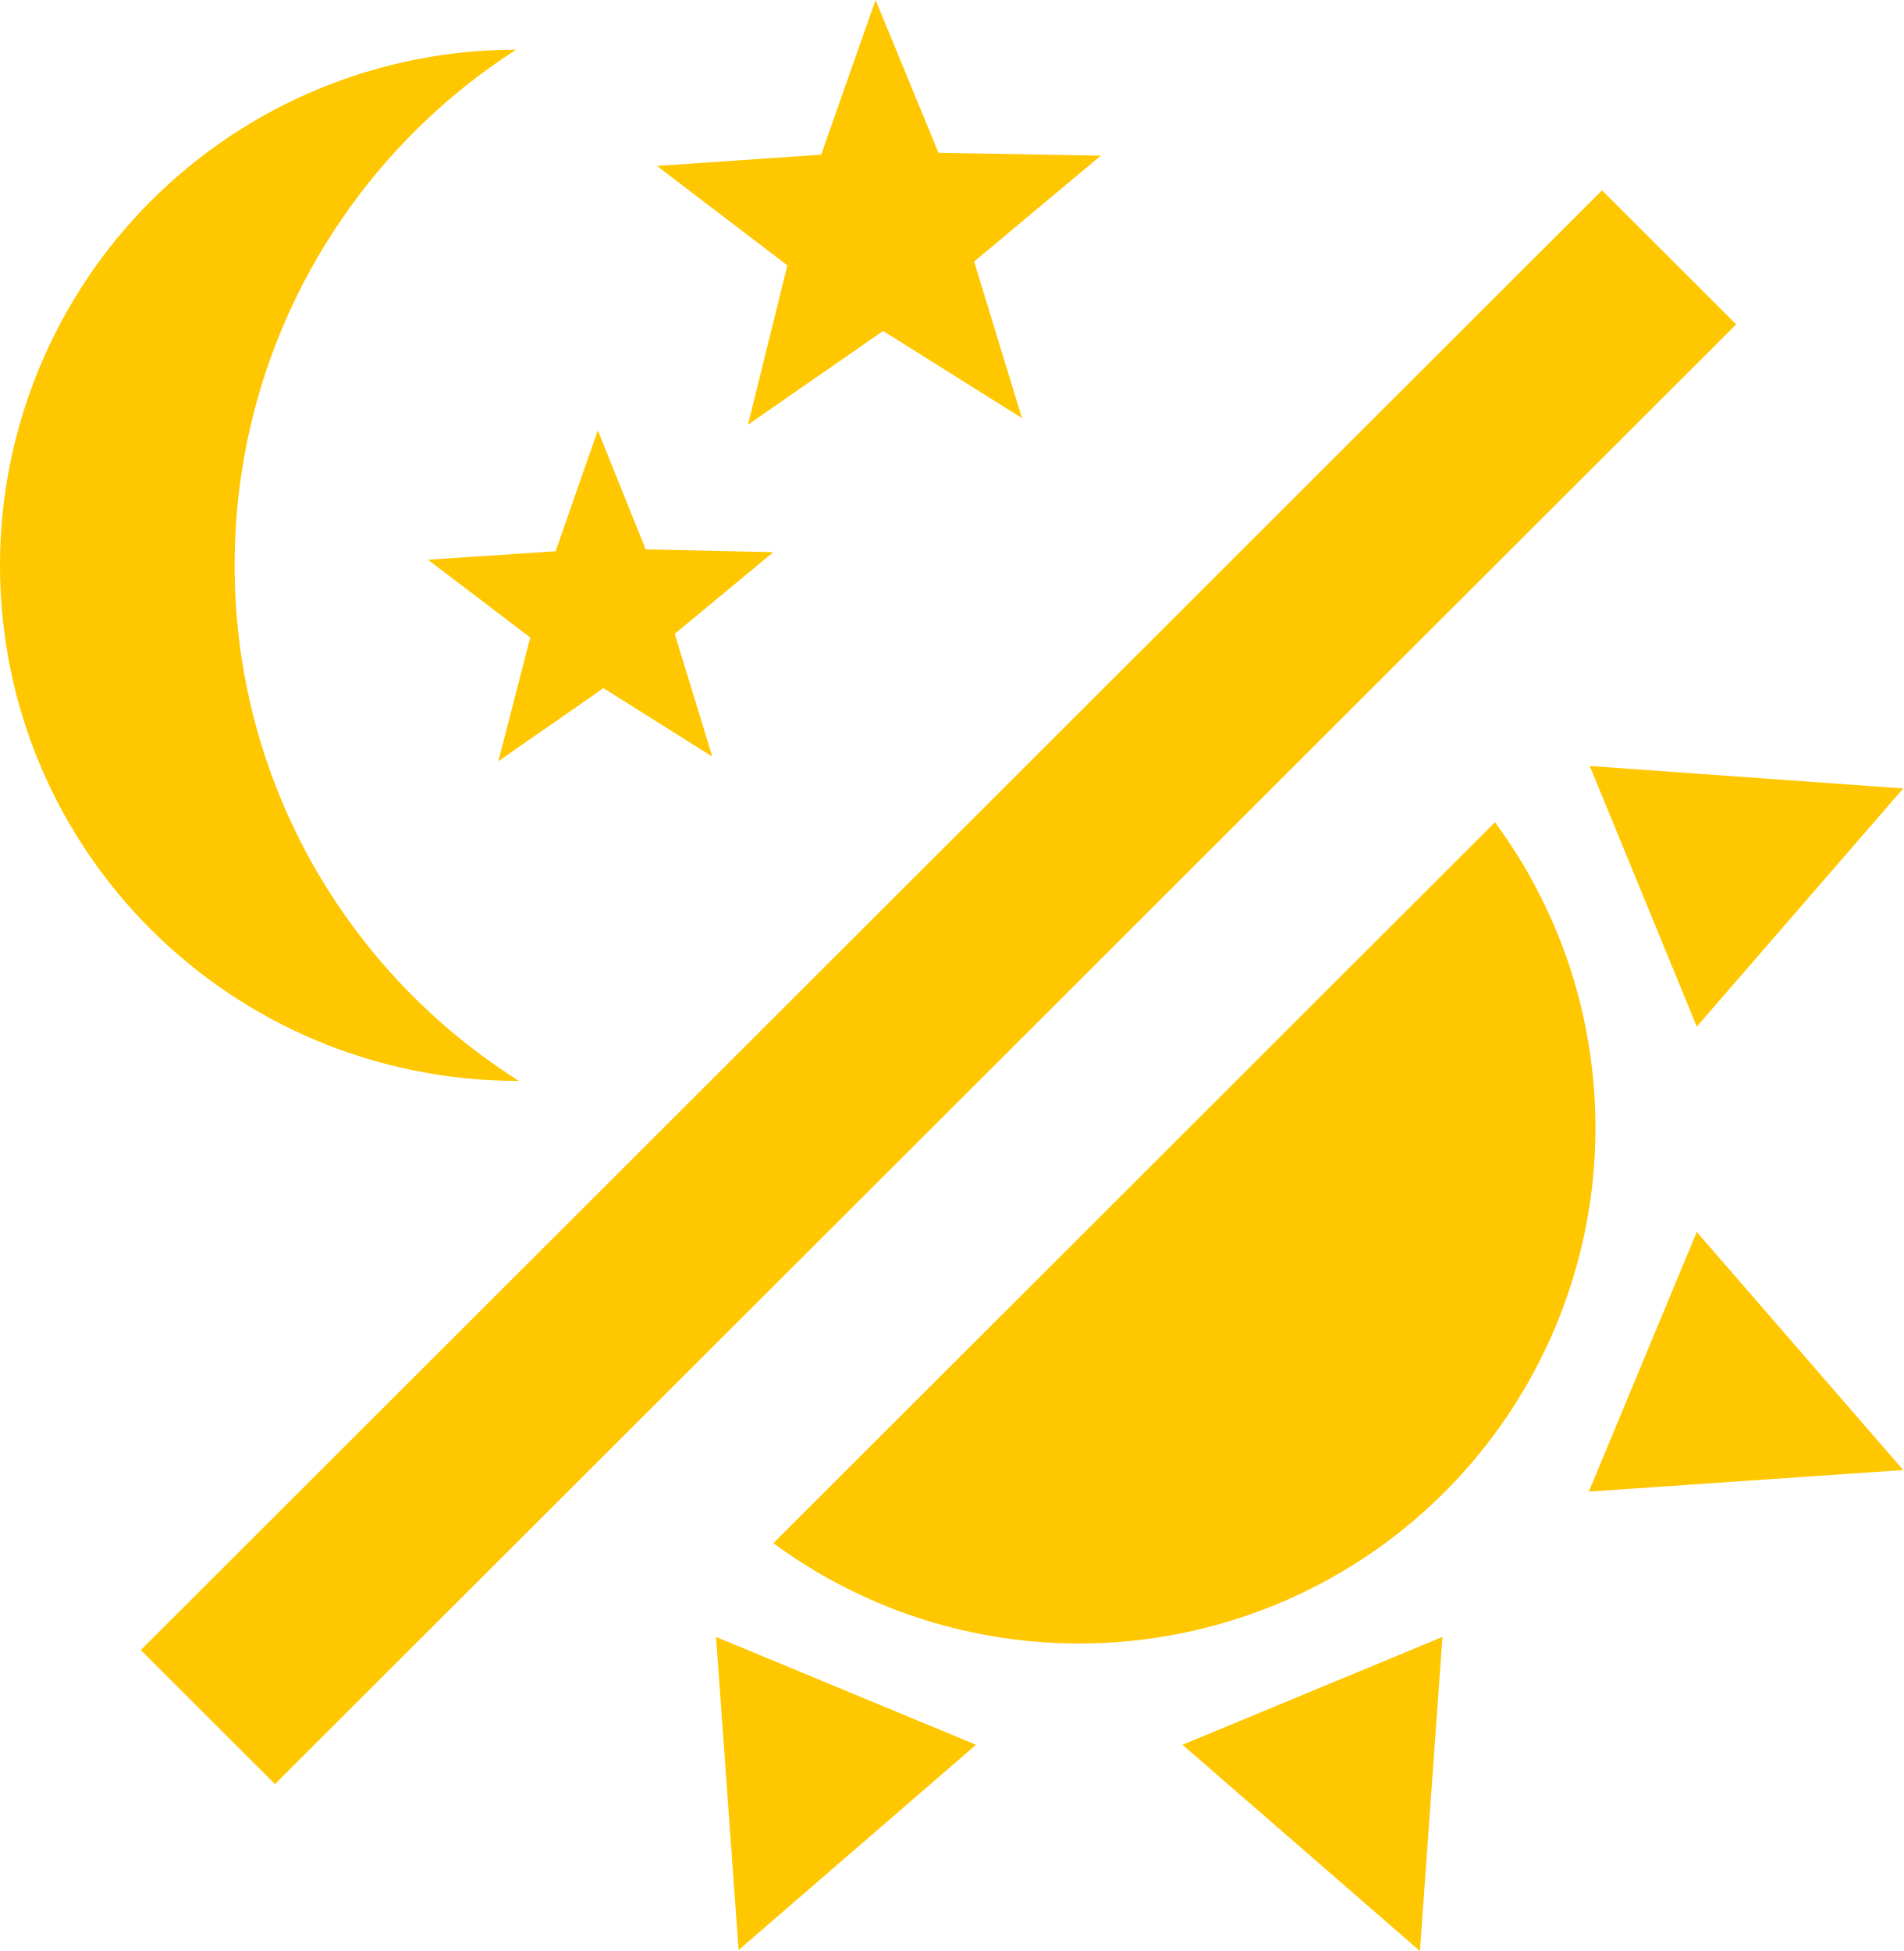
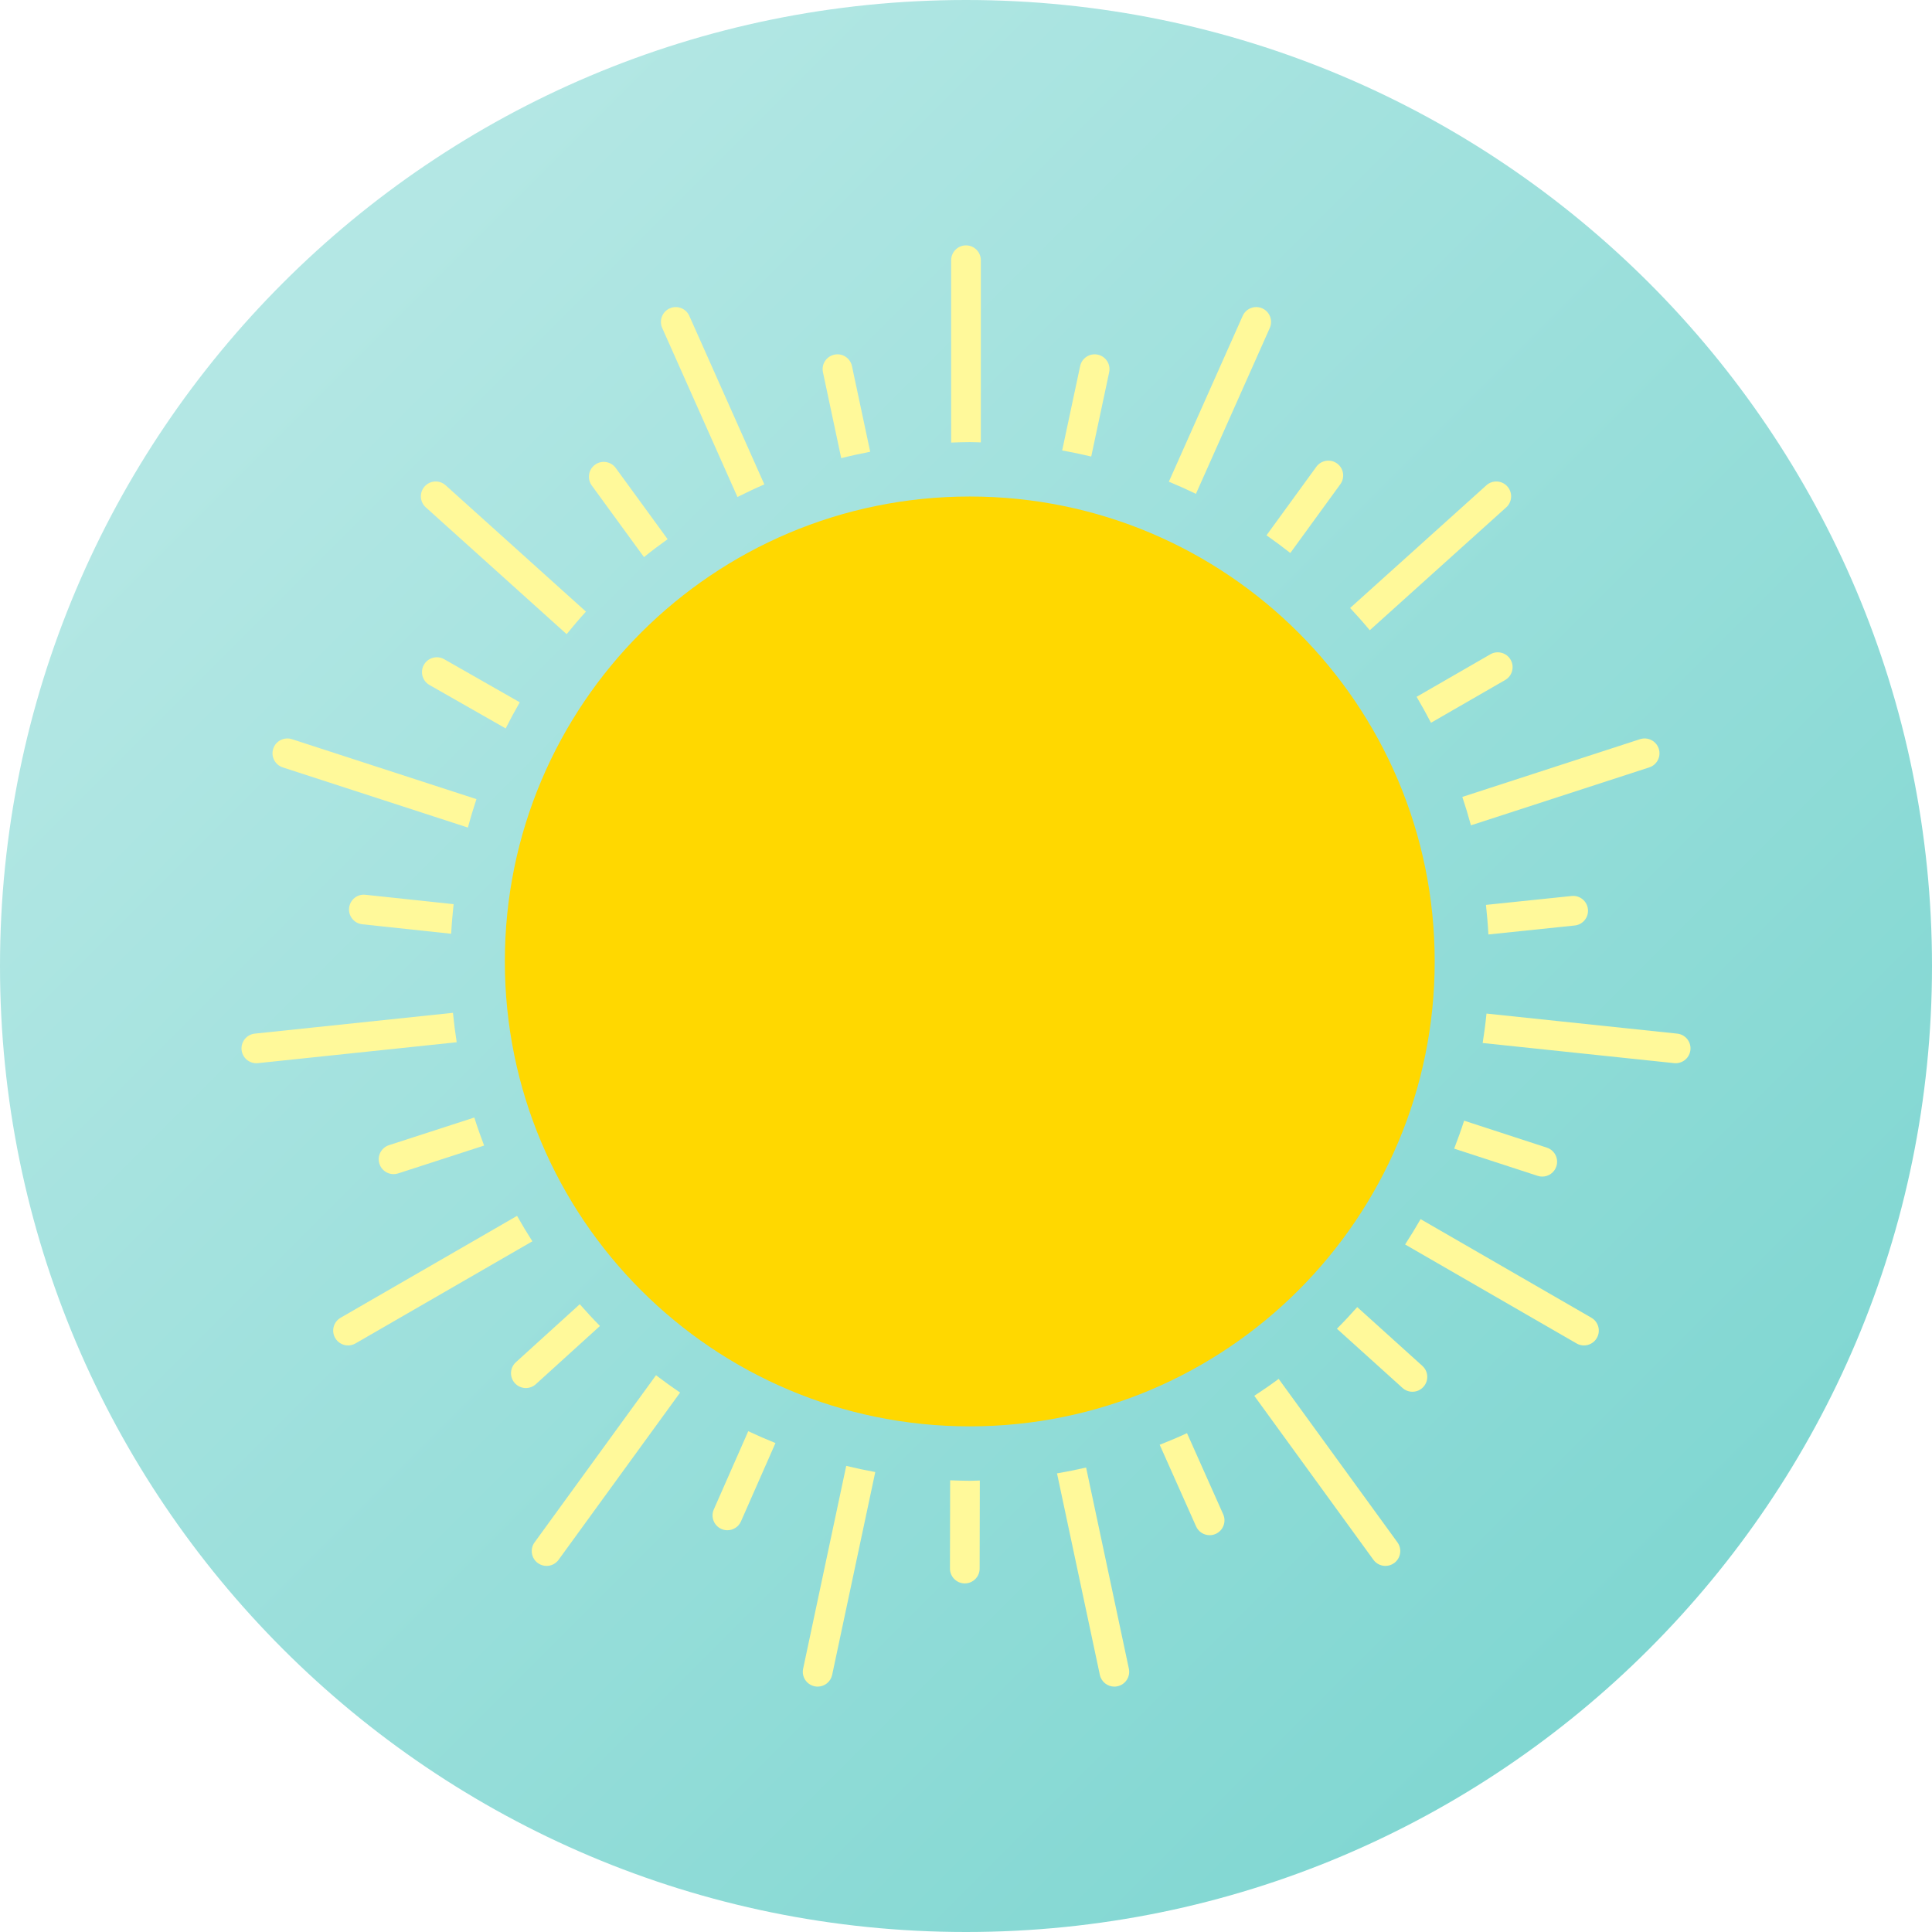
- <svg xmlns="http://www.w3.org/2000/svg" width="40" height="41" viewBox="0 0 40 41" fill="none">
-   <path d="M33.531 23.702C33.531 26.576 32.388 29.332 30.353 31.364C28.319 33.396 25.559 34.538 22.682 34.538C20.276 34.538 18.047 33.75 16.253 32.43L31.42 17.279C32.742 19.072 33.531 21.298 33.531 23.702Z" fill="#FFC700" />
-   <path d="M33.392 31.346L35.661 25.889L40 30.893L33.392 31.346Z" fill="#FFC700" />
-   <path d="M35.661 21.574L33.412 16.097L40 16.569L35.661 21.574Z" fill="#FFC700" />
-   <path d="M24.852 36.666L30.316 34.4L29.842 41L24.852 36.666Z" fill="#FFC700" />
-   <path d="M15.049 34.4L20.513 36.666L15.523 40.98L15.049 34.4Z" fill="#FFC700" />
-   <path d="M33.669 4L36.489 6.817L5.779 37.493L2.959 34.676L33.669 4Z" fill="#FFC700" />
-   <path fill-rule="evenodd" clip-rule="evenodd" d="M18.56 6.955L21.479 8.787L20.473 5.497L23.136 3.271L19.724 3.211L18.402 0L17.258 3.251L13.807 3.487L16.548 5.576L15.72 8.925L18.56 6.955ZM12.682 14.461L14.97 15.9L14.181 13.319L16.253 11.604L13.57 11.545L12.564 9.043L11.677 11.585L8.994 11.762L11.144 13.397L10.473 15.998L12.682 14.461Z" fill="#FFC700" />
-   <path d="M10.848 1.044C7.318 3.31 4.931 7.309 4.931 11.88C4.931 16.451 7.318 20.451 10.907 22.716C4.852 22.716 0 17.87 0 11.88C0 9.006 1.143 6.25 3.177 4.218C5.212 2.186 7.971 1.044 10.848 1.044Z" fill="#FFC700" />
+ <svg xmlns="http://www.w3.org/2000/svg" height="800px" width="800px" version="1.1" id="Capa_1" viewBox="0 0 135.528 135.528" xml:space="preserve">
+   <g>
+     <g>
+       <linearGradient id="SVGID_1_" gradientUnits="userSpaceOnUse" x1="22.186" y1="22.185" x2="114.621" y2="114.621">
+         <stop offset="0" style="stop-color:#B3E7E4" />
+         <stop offset="1" style="stop-color:#81D7D2" />
+       </linearGradient>
+       <circle style="fill:url(#SVGID_1_);" cx="67.764" cy="67.764" r="67.764" />
+     </g>
+     <g>
+       <g>
+         <circle style="fill:#FFD800;" cx="68.028" cy="67.444" r="32.614" />
+         <g>
+           <path style="fill:#FFF99A;" d="M23.894,92.438c-0.498,0.288-0.669,0.924-0.381,1.423c0.193,0.333,0.543,0.52,0.902,0.52      c0.177,0,0.355-0.045,0.52-0.14l12.41-7.165c-0.374-0.584-0.733-1.178-1.075-1.784L23.894,92.438z" />
+           <path style="fill:#FFF99A;" d="M36.188,95.559c-0.425,0.386-0.457,1.045-0.071,1.47c0.206,0.226,0.488,0.341,0.771,0.341      c0.25,0,0.5-0.089,0.699-0.27l4.499-4.084c-0.487-0.494-0.957-1.005-1.416-1.526L36.188,95.559z" />
+           <path style="fill:#FFF99A;" d="M27.286,80.333c-0.547,0.177-0.847,0.765-0.669,1.312c0.142,0.439,0.551,0.72,0.989,0.72      c0.107,0,0.215-0.017,0.322-0.051l6.032-1.954c-0.245-0.648-0.478-1.302-0.687-1.967L27.286,80.333z" />
+           <path style="fill:#FFF99A;" d="M37.5,108.195c-0.337,0.465-0.235,1.116,0.23,1.454c0.185,0.134,0.399,0.199,0.611,0.199      c0.322,0,0.639-0.148,0.843-0.429l8.525-11.732c-0.577-0.389-1.139-0.796-1.691-1.215L37.5,108.195z" />
+           <path style="fill:#FFF99A;" d="M20.479,51.852c-0.545-0.175-1.134,0.122-1.312,0.669c-0.178,0.547,0.122,1.134,0.669,1.311      l12.988,4.221c0.179-0.674,0.381-1.338,0.597-1.995L20.479,51.852z" />
+           <path style="fill:#FFF99A;" d="M17.874,72.508c-0.572,0.06-0.986,0.571-0.927,1.144c0.057,0.535,0.508,0.932,1.034,0.932      c0.036,0,0.073-0.002,0.11-0.005l13.946-1.466c-0.107-0.683-0.194-1.372-0.263-2.065L17.874,72.508z" />
+           <path style="fill:#FFF99A;" d="M50.073,105.885c-0.231,0.526,0.008,1.141,0.534,1.372c0.136,0.06,0.279,0.088,0.419,0.088      c0.4,0,0.782-0.232,0.953-0.622l2.419-5.494c-0.645-0.26-1.283-0.536-1.909-0.831L50.073,105.885z" />
+           <path style="fill:#FFF99A;" d="M25.635,62.767c-0.577-0.065-1.084,0.353-1.146,0.924c-0.061,0.571,0.354,1.084,0.925,1.146      l6.235,0.665c0.037-0.697,0.097-1.389,0.172-2.075L25.635,62.767z" />
+           <path style="fill:#FFF99A;" d="M96.344,109.418c0.204,0.281,0.521,0.429,0.843,0.429c0.212,0,0.426-0.064,0.611-0.199      c0.465-0.338,0.568-0.988,0.231-1.454l-8.331-11.466c-0.558,0.413-1.13,0.806-1.711,1.187L96.344,109.418z" />
+           <path style="fill:#FFF99A;" d="M31.158,46.242c-0.5-0.283-1.135-0.11-1.42,0.39c-0.285,0.499-0.11,1.135,0.389,1.42l5.345,3.046      c0.313-0.621,0.643-1.231,0.989-1.832L31.158,46.242z" />
+           <path style="fill:#FFF99A;" d="M56.339,117.057c-0.12,0.563,0.239,1.115,0.801,1.234c0.073,0.016,0.146,0.024,0.218,0.024      c0.481,0,0.913-0.336,1.017-0.825l3.024-14.227c-0.686-0.126-1.365-0.269-2.037-0.433L56.339,117.057z" />
+           <path style="fill:#FFF99A;" d="M83.904,107.075c0.173,0.387,0.553,0.617,0.952,0.617c0.142,0,0.286-0.028,0.423-0.09      c0.525-0.233,0.761-0.849,0.527-1.375l-2.539-5.693c-0.629,0.291-1.268,0.562-1.915,0.816L83.904,107.075z" />
+           <path style="fill:#FFF99A;" d="M77.153,117.49c0.104,0.489,0.536,0.825,1.017,0.825c0.072,0,0.145-0.008,0.218-0.024      c0.562-0.119,0.921-0.671,0.801-1.234l-3-14.111c-0.674,0.154-1.354,0.292-2.041,0.408L77.153,117.49z" />
+           <path style="fill:#FFF99A;" d="M110.594,94.241c0.164,0.095,0.343,0.14,0.519,0.14c0.36,0,0.71-0.187,0.902-0.52      c0.288-0.499,0.117-1.135-0.381-1.423l-11.981-6.917c-0.346,0.604-0.707,1.195-1.086,1.777L110.594,94.241z" />
+           <path style="fill:#FFF99A;" d="M107.866,82.485c0.107,0.036,0.216,0.052,0.323,0.052c0.438,0,0.846-0.279,0.989-0.718      c0.178-0.546-0.121-1.134-0.667-1.312l-5.804-1.893c-0.214,0.663-0.448,1.316-0.698,1.962L107.866,82.485z" />
+           <path style="fill:#FFF99A;" d="M66.652,103.841l-0.013,6.191c-0.001,0.574,0.464,1.042,1.039,1.043c0,0,0.001,0,0.002,0      c0.574,0,1.04-0.465,1.041-1.039l0.013-6.179c-0.236,0.004-0.47,0.019-0.706,0.019      C67.566,103.876,67.109,103.857,66.652,103.841z" />
+           <path style="fill:#FFF99A;" d="M115.692,53.832c0.547-0.177,0.846-0.764,0.668-1.311c-0.178-0.547-0.764-0.844-1.312-0.669      l-12.467,4.051c0.22,0.657,0.422,1.32,0.604,1.993L115.692,53.832z" />
+           <path style="fill:#FFF99A;" d="M110.464,64.923c0.572-0.059,0.987-0.57,0.928-1.142c-0.059-0.571-0.568-0.988-1.143-0.928      l-6.01,0.624c0.074,0.687,0.134,1.378,0.17,2.075L110.464,64.923z" />
+           <path style="fill:#FFF99A;" d="M105.586,47.702c0.498-0.287,0.669-0.924,0.382-1.422c-0.287-0.497-0.924-0.669-1.422-0.381      l-5.172,2.982c0.353,0.596,0.688,1.205,1.008,1.821L105.586,47.702z" />
+           <path style="fill:#FFF99A;" d="M105.66,35.591c0.427-0.385,0.462-1.044,0.077-1.471c-0.385-0.427-1.043-0.461-1.47-0.076      l-9.558,8.606c0.473,0.508,0.935,1.025,1.379,1.561L105.66,35.591z" />
+           <path style="fill:#FFF99A;" d="M117.655,72.508l-13.379-1.407c-0.069,0.695-0.16,1.383-0.268,2.065l13.43,1.412      c0.037,0.003,0.074,0.005,0.11,0.005c0.525,0,0.978-0.397,1.034-0.932C118.642,73.08,118.227,72.568,117.655,72.508z" />
+           <path style="fill:#FFF99A;" d="M93.784,93.209l4.599,4.152c0.199,0.18,0.448,0.269,0.697,0.269c0.285,0,0.567-0.115,0.773-0.344      c0.385-0.426,0.352-1.085-0.076-1.47l-4.568-4.125C94.748,92.21,94.275,92.719,93.784,93.209z" />
+           <path style="fill:#FFF99A;" d="M68.805,31.032V18.254c0-0.574-0.466-1.041-1.041-1.041s-1.041,0.467-1.041,1.041v12.792      c0.434-0.016,0.866-0.033,1.304-0.033C68.288,31.013,68.545,31.028,68.805,31.032z" />
+           <path style="fill:#FFF99A;" d="M31.262,34.043c-0.427-0.384-1.085-0.35-1.47,0.076c-0.385,0.427-0.351,1.086,0.077,1.471      l9.879,8.894c0.438-0.538,0.888-1.067,1.356-1.58L31.262,34.043z" />
+           <path style="fill:#FFF99A;" d="M48.355,22.159c-0.233-0.524-0.85-0.762-1.374-0.527c-0.525,0.233-0.762,0.849-0.528,1.375      l5.279,11.856c0.62-0.311,1.247-0.607,1.886-0.883L48.355,22.159z" />
+           <path style="fill:#FFF99A;" d="M43.193,32.829c-0.338-0.464-0.99-0.567-1.454-0.228c-0.464,0.338-0.566,0.99-0.228,1.455      l3.663,5.025c0.54-0.436,1.094-0.854,1.659-1.258L43.193,32.829z" />
+           <path style="fill:#FFF99A;" d="M59.764,25.679c-0.119-0.561-0.671-0.921-1.234-0.801c-0.562,0.12-0.921,0.672-0.801,1.234      l1.282,6.028c0.669-0.17,1.348-0.317,2.032-0.45L59.764,25.679z" />
+           <path style="fill:#FFF99A;" d="M77.807,26.112c0.119-0.563-0.239-1.115-0.801-1.234c-0.563-0.118-1.115,0.239-1.235,0.801      l-1.26,5.921c0.686,0.123,1.365,0.264,2.038,0.425L77.807,26.112z" />
+           <path style="fill:#FFF99A;" d="M89.075,23.006c0.233-0.525-0.003-1.141-0.528-1.375c-0.524-0.234-1.141,0.003-1.374,0.527      l-5.179,11.633c0.643,0.267,1.277,0.549,1.9,0.851L89.075,23.006z" />
+           <path style="fill:#FFF99A;" d="M94.024,33.967c0.338-0.465,0.235-1.116-0.229-1.454c-0.464-0.338-1.116-0.235-1.454,0.229      l-3.498,4.81c0.57,0.398,1.126,0.812,1.672,1.24L94.024,33.967z" />
+         </g>
+       </g>
+     </g>
+   </g>
</svg>
